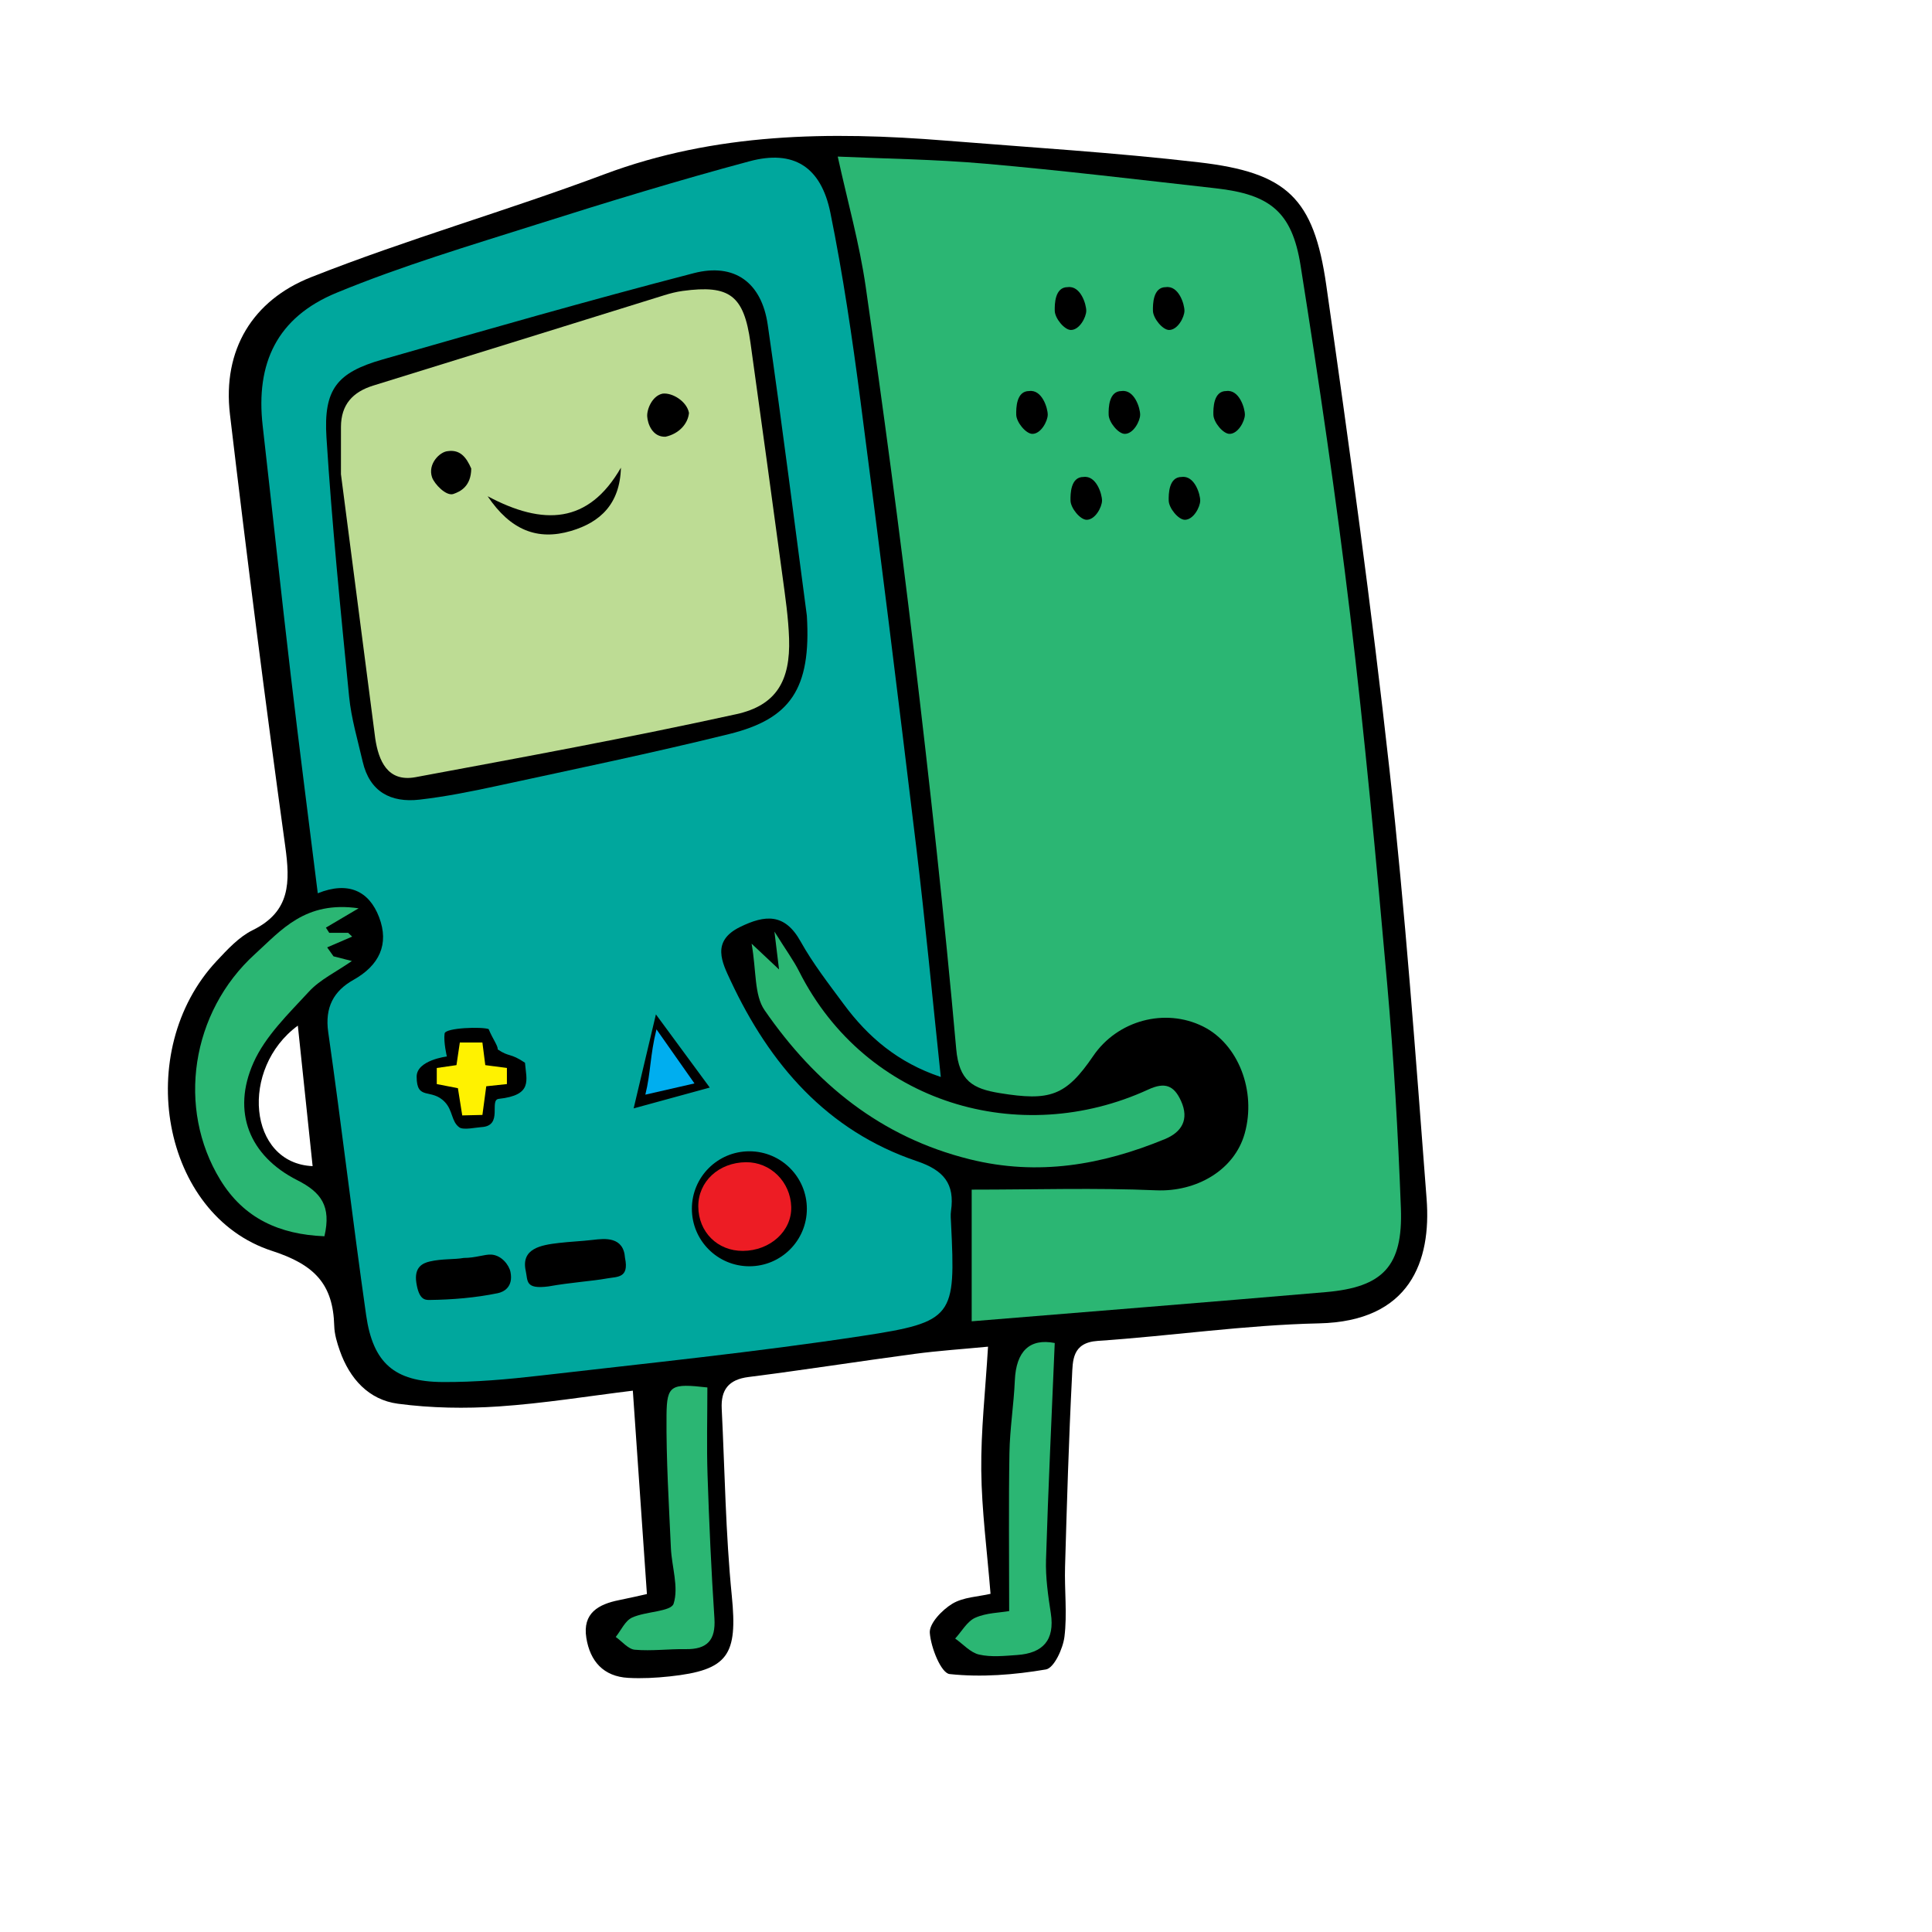
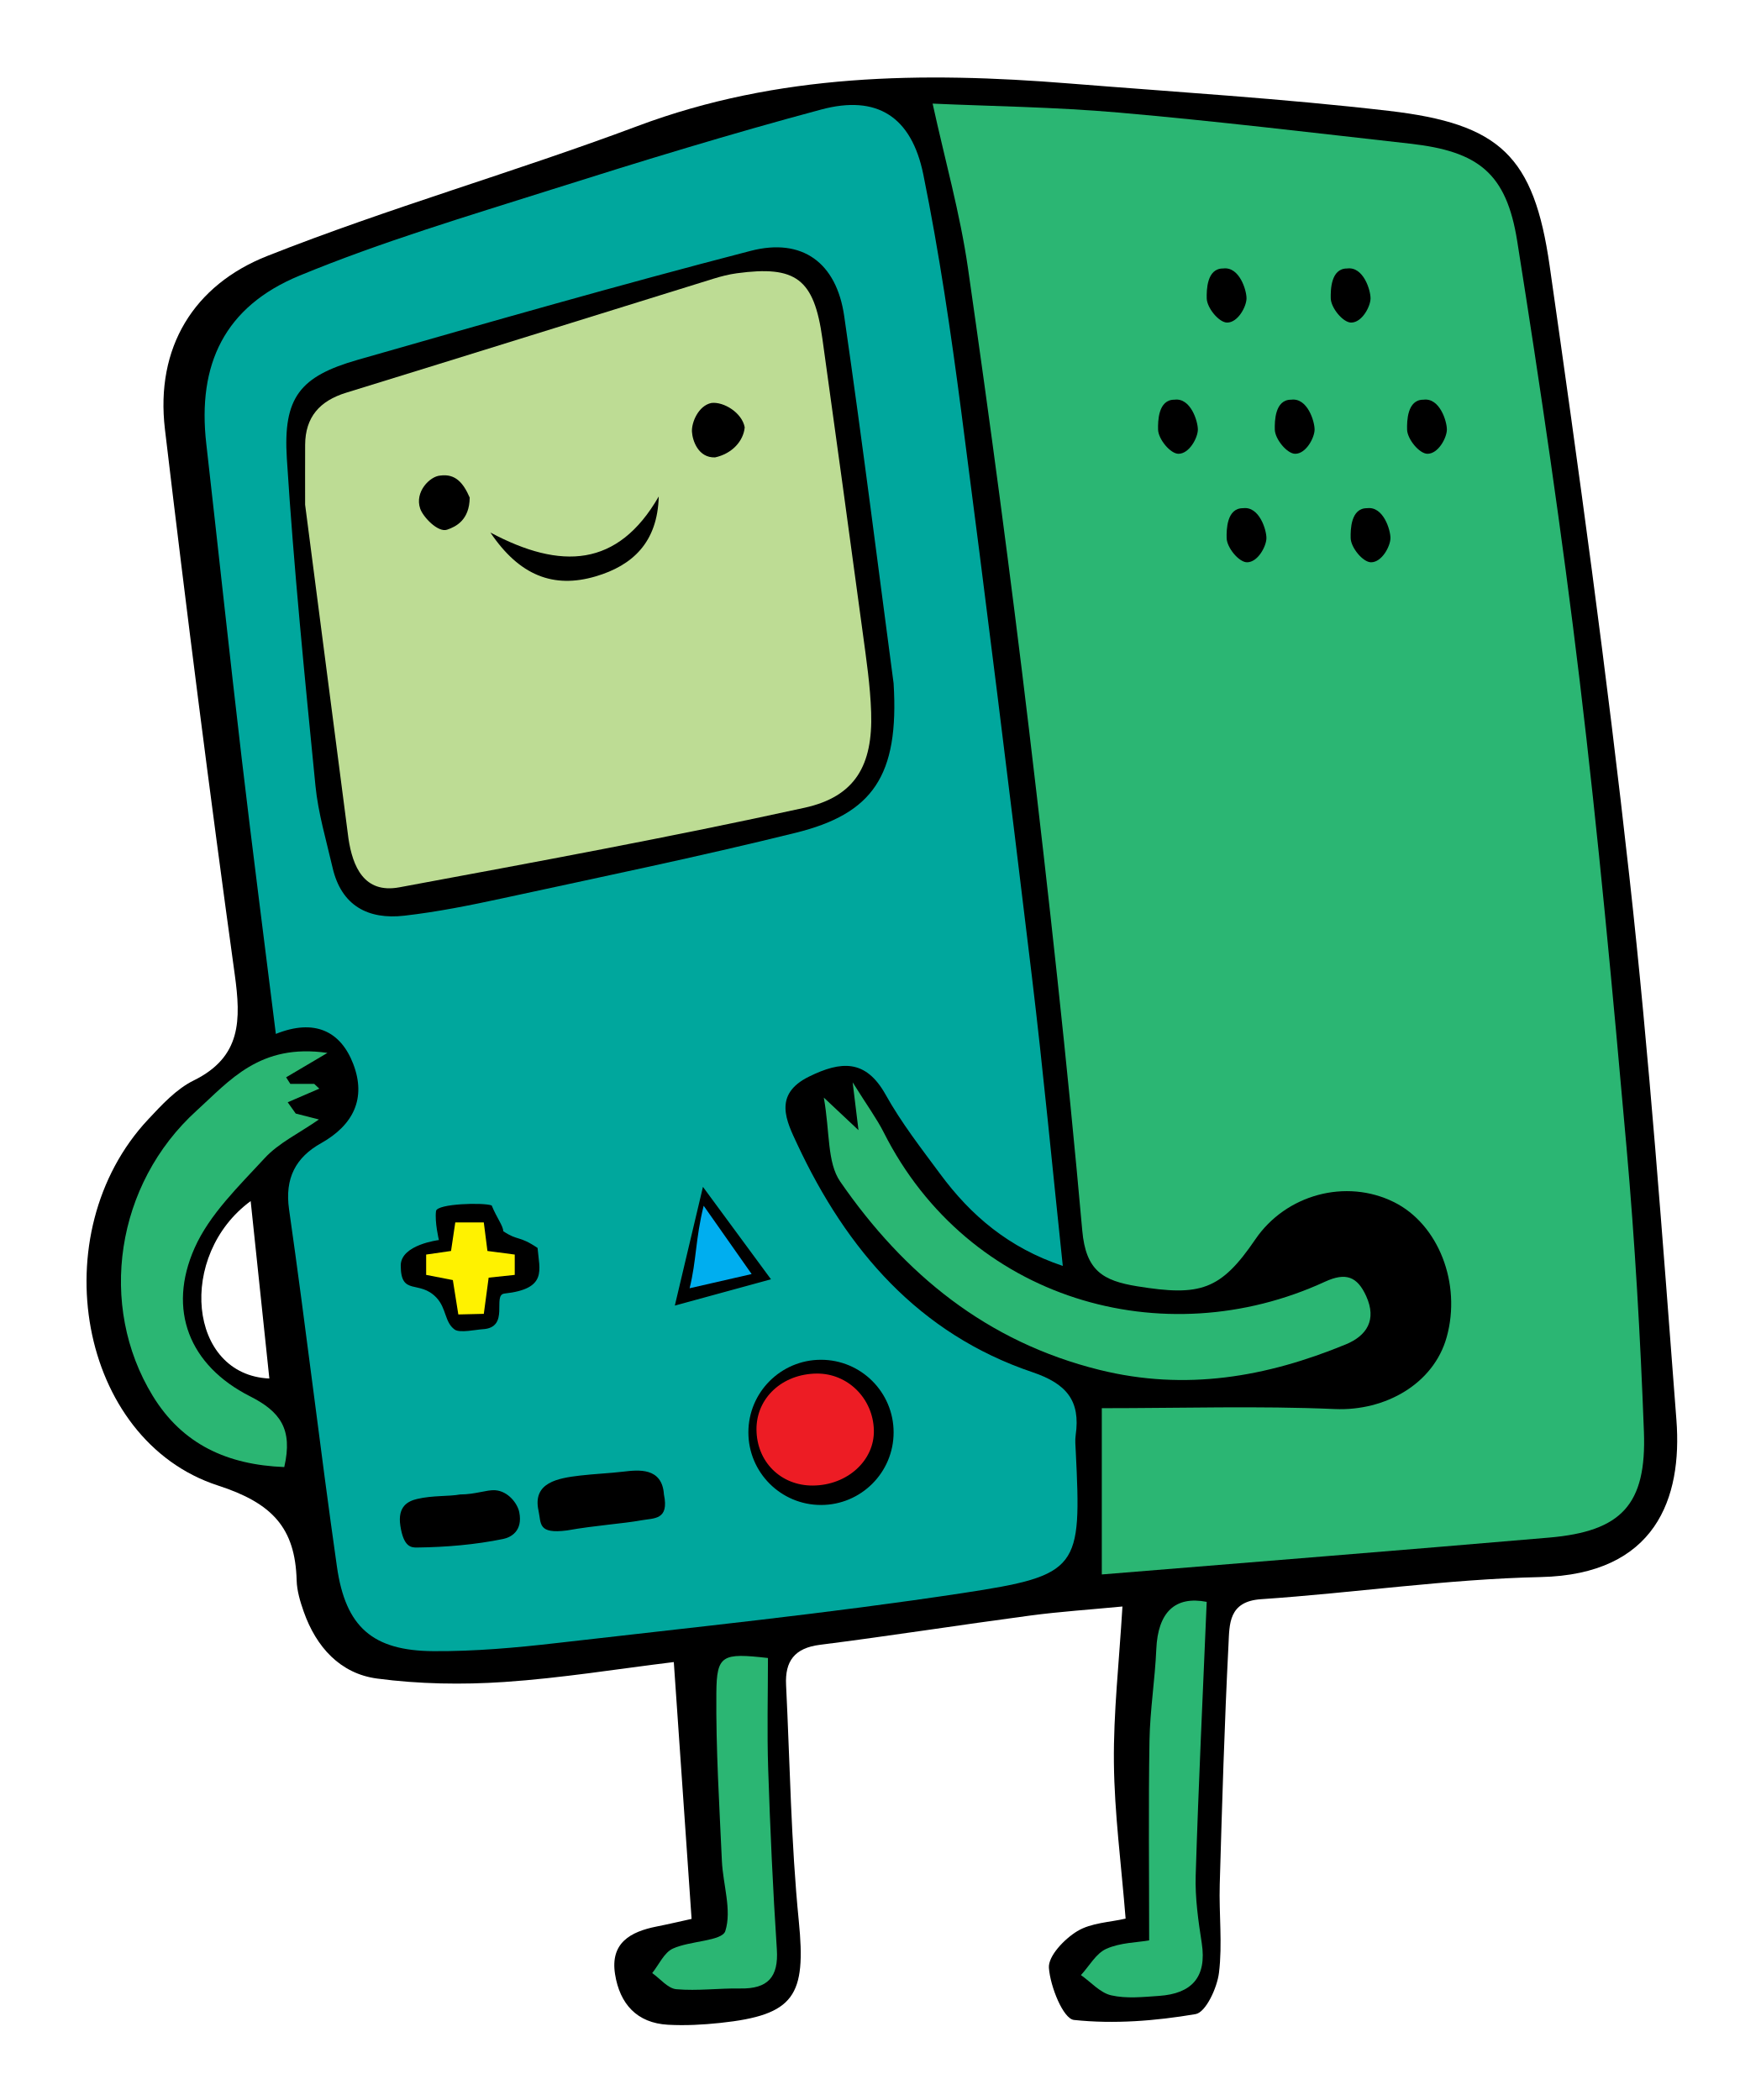
- <svg xmlns="http://www.w3.org/2000/svg" version="1.1" id="Layer_1" x="0px" y="0px" width="864px" height="864px" viewBox="0 0 864 864" enable-background="new 0 0 864 864" xml:space="preserve">
-   <path fill-rule="evenodd" clip-rule="evenodd" d="M442.973,712.764c-1.557-19.43-3.957-37.291-4.145-55.178  c-0.187-17.795,1.849-35.617,3.024-55.348c-11.438,1.102-22.155,1.805-32.776,3.221c-24.807,3.311-49.538,7.199-74.362,10.35  c-8.978,1.139-12.371,5.805-11.957,14.189c1.377,27.877,1.742,55.859,4.503,83.602c2.64,26.504-1.438,33.293-27.825,36.105  c-6.115,0.652-12.34,0.984-18.47,0.648c-11.091-0.605-17.086-7.449-18.754-17.879c-1.772-11.078,5.409-15.066,14.729-16.912  c4.563-0.902,9.093-1.977,12.362-2.695c-2.089-30.186-4.129-59.668-6.295-90.953c-19.924,2.434-39.902,5.703-60.008,7.055  c-14.945,1.006-30.221,0.756-45.046-1.215c-13.074-1.738-21.58-11.188-25.977-23.701c-1.249-3.555-2.4-7.352-2.501-11.068  c-0.503-18.662-8.701-27.381-27.842-33.586c-49.428-16.025-62.426-89.363-24.744-129.642c4.825-5.157,9.96-10.763,16.117-13.792  c16.962-8.344,16.775-21.455,14.546-37.578c-8.886-64.264-17.081-128.631-24.714-193.057c-3.43-28.956,10.234-51.068,36.232-61.35  c43.031-17.018,87.74-29.752,131.098-46.005c49.809-18.672,100.938-19.256,152.738-15.09c37.77,3.039,75.632,5.333,113.249,9.707  c39.365,4.574,51.369,15.895,56.951,54.888c10.312,72.038,20.242,144.166,28.251,216.486c7.076,63.899,11.727,128.082,16.63,192.203  c2.114,27.654-7.251,54.756-48.116,55.646c-33.028,0.719-65.947,5.607-98.97,7.84c-11.551,0.781-11.141,8.924-11.497,15.926  c-1.444,28.352-2.283,56.736-3.106,85.113c-0.302,10.426,0.998,20.986-0.271,31.262c-0.661,5.354-4.67,14.014-8.284,14.629  c-14.144,2.41-28.881,3.582-43.061,2.066c-3.805-0.406-8.384-11.811-8.869-18.439c-0.307-4.191,5.49-10.236,10.04-12.996  C430.795,714.217,437.463,714.062,442.973,712.764z M139.806,521.502c-2.226-21.144-4.332-41.171-6.612-62.839  C107.096,477.852,111.001,520.24,139.806,521.502z" />
-   <path fill-rule="evenodd" clip-rule="evenodd" fill="#BDDC94" d="M152.473,212.065c0-7.059-0.026-14.118,0.007-21.178  c0.047-9.904,5.202-15.61,14.509-18.48c43.373-13.375,86.692-26.925,130.042-40.37c2.698-0.837,5.475-1.551,8.267-1.93  c21.007-2.852,27.38,1.996,30.317,23.161c4.818,34.701,9.605,69.407,14.285,104.126c1.262,9.372,2.674,18.783,2.98,28.21  c0.609,18.689-5.592,29.827-23.594,33.779c-47.589,10.447-95.543,19.269-143.456,28.174c-12.583,2.338-16.522-7.467-18.012-17.251  L152.473,212.065z M218.068,221.911c10.258,15.226,22.318,19.948,37.281,15.531c13.033-3.848,21.902-12.011,22.328-28.295  C263.193,234.323,243.002,235.209,218.068,221.911z M210.743,209.531c-2.269-5.221-5.073-8.531-10.449-7.781  c-3.624,0.25-9.124,5.75-7.078,11.709c1.022,2.977,6.316,8.552,9.525,7.452C205.881,219.835,210.67,217.5,210.743,209.531z   M308.114,184.661c-0.943-5.161-7.443-9.161-11.8-8.625c-4.624,0.964-7.071,6.943-6.878,10.192c0.19,3.179,2.254,9.272,8.168,9.083  C303.67,194,307.67,189.5,308.114,184.661z" />
-   <path fill-rule="evenodd" clip-rule="evenodd" fill="#ED1C24" d="M332.232,559.405c-11.336,0.067-19.876-8.418-19.953-19.83  c-0.076-11.173,9.151-19.731,21.371-19.826c10.938-0.084,19.896,8.795,20.191,20.008  C354.124,550.523,344.436,559.334,332.232,559.405z" />
-   <polygon fill-rule="evenodd" clip-rule="evenodd" fill="#FFF200" points="226.692,477.608 217.025,476.333 215.736,466.222   205.639,466.222 204.135,476.333 195.326,477.608 195.326,484.805 204.779,486.645 206.715,498.817 215.738,498.603   217.455,485.785 226.692,484.805 " />
-   <path fill="#00A79D" d="M425.317,547.219c-0.093-1.893-0.289-3.828-0.022-5.683c1.758-12.195-3.267-18.207-15.294-22.269  c-40.226-13.587-65.774-43.313-83.245-80.656c-3.826-8.175-8.782-17.699,4.181-24.05c11.19-5.482,19.987-6.28,27.085,6.45  c5.508,9.88,12.557,18.941,19.312,28.078c10.852,14.685,24.243,26.134,43.396,32.543c-3.719-35.095-6.895-68.907-10.955-102.614  c-8.029-66.665-16.283-133.307-24.984-199.887c-3.672-28.101-7.797-56.208-13.433-83.964c-4.191-20.643-16.486-28.316-36.132-23.055  c-31.887,8.539-63.492,18.207-94.969,28.181c-30.156,9.555-60.613,18.615-89.796,30.66c-26.573,10.969-36.168,31.459-32.991,59.444  c4.216,37.133,8.18,74.295,12.538,111.411c3.781,32.2,7.958,64.354,12.1,97.666c13.654-5.492,22.945-1.026,27.418,10.677  c4.615,12.08,0.118,21.557-11.437,28.038c-8.878,4.98-12.888,12.318-11.304,23.409c6.019,42.128,10.942,84.412,16.953,126.542  c3.053,21.399,12.644,29.768,34.133,29.913c14.626,0.101,29.331-1.216,43.884-2.898c47.921-5.539,95.956-10.436,143.626-17.684  C426.729,591.186,427.366,588.865,425.317,547.219z M162.188,340.577c-2.216-9.635-5.093-19.241-6.059-29.018  c-3.813-38.587-7.68-77.193-10.128-115.88c-1.369-21.652,4.683-29.078,25.093-34.92c46.272-13.243,92.55-26.516,139.134-38.591  c18.268-4.734,30.37,4.184,33.104,23.061c6.639,45.832,12.396,91.79,17.496,130.096c2.017,32.853-7.482,46.194-34.684,52.925  c-34.374,8.504-69.08,15.677-103.695,23.18c-11.525,2.498-23.146,4.832-34.844,6.173  C174.817,359.067,165.303,354.125,162.188,340.577z M222.61,578.318c-9.969,2.046-20.273,2.906-30.468,3.032  c-2.102,0.026-4.782-0.089-5.947-7.674c-1.082-7.044,2.84-8.786,5.987-9.53c5.458-1.291,11.153-0.835,15.182-1.586  c5.333,0,9.417-1.691,12.374-1.497c4.614,0.303,7.947,4.703,8.559,7.805C229.619,575.575,225.232,577.781,222.61,578.318z   M223.04,491.417c-4.444,0.486,2.142,12.111-7.734,12.63c-2.158,0.113-8.071,1.436-9.883,0.124  c-3.596-2.602-2.863-7.49-6.445-11.296c-6.104-6.485-12.648-0.39-12.649-11.392c-0.001-7.397,13.509-9.018,13.509-9.018  s-1.536-6.396-1.015-10.264c0.357-2.653,16.913-3.09,19.706-1.982c1.782,4.383,4.136,7.335,4.082,9.108  c5.272,3.555,5.459,1.419,12.163,5.937C235.417,483.104,238.367,489.74,223.04,491.417z M271.413,571.729  c-6.462,1.188-16.039,1.759-26.167,3.567c-10.473,1.358-9.142-2.437-10.14-6.984c-2.2-10.028,6.929-11.529,14.743-12.445  c5.139-0.602,10.175-0.785,15.337-1.392c5.23-0.614,13.693-1.613,14.324,8.079C281.428,571.729,275.984,570.888,271.413,571.729z   M293.326,453.638l24.089,32.726l-34.046,9.314L293.326,453.638z M335.121,566.285c-14.199,0-25.71-11.511-25.71-25.71  s11.511-25.71,25.71-25.71s25.71,11.511,25.71,25.71S349.32,566.285,335.121,566.285z" />
-   <path fill="#00AEEF" d="M293.582,460.321c-2.935,11.8-2.522,19.326-4.982,29.219c9.198-2.105,13.705-3.14,21.969-5.031  C304.688,476.137,300.029,469.503,293.582,460.321z" />
-   <g>
-     <path fill-rule="evenodd" clip-rule="evenodd" fill="#2BB673" d="M336.121,422.019c5.069,4.764,7.61,7.151,12.272,11.533   c-0.744-6.118-1.143-9.393-2.062-16.936c5.217,8.353,8.551,12.869,11.045,17.809c29.936,59.308,98.948,79.16,156.173,52.801   c7.395-3.407,11.454-1.843,14.606,5.112c3.826,8.442,0.168,14.037-7.245,17.087c-28.106,11.568-56.683,16.578-87.171,9.026   c-39.923-9.889-69.217-33.943-91.822-66.7C337.248,444.983,338.302,434.265,336.121,422.019z" />
-     <path fill-rule="evenodd" clip-rule="evenodd" fill="#2BB673" d="M145.086,552.861c-20.112-0.801-36.022-7.969-46.575-25.236   c-19.552-31.991-13.14-74.978,15.569-101.01c11.675-10.588,22.37-23.901,46.296-20.418c-6.827,4.033-10.73,6.338-14.631,8.643   c0.498,0.776,0.997,1.551,1.494,2.326c2.82,0,5.641,0,8.461,0c0.598,0.563,1.195,1.125,1.792,1.686   c-3.727,1.61-7.454,3.218-11.182,4.828c0.945,1.33,1.891,2.662,2.836,3.992c2.242,0.573,4.484,1.144,8.218,2.098   c-7.139,4.958-14.242,8.308-19.173,13.658c-9.134,9.913-19.524,19.876-24.842,31.838c-9.733,21.896-1.932,41.62,19.584,52.516   C143.624,533.195,148.209,539.364,145.086,552.861z" />
-     <path fill-rule="evenodd" clip-rule="evenodd" fill="#2BB673" d="M451.306,720.482c0-24.685-0.268-47.704,0.118-70.713   c0.183-10.81,1.947-21.583,2.413-32.397c0.564-13.142,6.677-18.953,17.846-16.777c-1.353,32.387-2.904,64.632-3.898,96.894   c-0.245,7.962,0.922,16.044,2.144,23.961c1.864,12.087-3.566,17.885-15.112,18.684c-5.648,0.391-11.561,1.031-16.951-0.2   c-3.911-0.893-7.163-4.675-10.708-7.167c2.953-3.207,5.337-7.682,8.992-9.309C441.099,721.251,447.021,721.229,451.306,720.482z" />
-     <path fill-rule="evenodd" clip-rule="evenodd" fill="#2BB673" d="M316.341,620.475c0,12.996-0.356,26.177,0.082,39.33   c0.707,21.295,1.661,42.594,3.067,63.853c0.652,9.864-3.228,14.011-12.909,13.85c-7.562-0.125-15.185,0.922-22.677,0.26   c-2.993-0.264-5.705-3.715-8.544-5.717c2.396-2.98,4.204-7.243,7.313-8.668c6.118-2.804,17.418-2.609,18.568-6.211   c2.366-7.408-0.833-16.485-1.213-24.9c-0.894-19.801-2.136-39.623-1.958-59.425C298.19,619.345,300.126,618.646,316.341,620.475z" />
-     <path fill-rule="evenodd" clip-rule="evenodd" fill="#2BB673" d="M626.481,540.333c-1.256-33.577-3.188-67.167-6.153-100.635   c-4.886-55.125-9.991-110.259-16.576-165.2c-6.241-52.066-13.921-103.982-22.132-155.779c-3.812-24.049-13.675-31.79-37.928-34.512   c-34.308-3.849-68.595-7.977-102.979-10.994c-22.839-2.003-45.832-2.269-66.072-3.19c4.38,20.014,9.733,38.93,12.509,58.22   c7.808,54.268,15.093,108.623,21.576,163.064c7.047,59.176,13.609,118.43,18.897,177.784c1.272,14.271,7.318,17.778,19.482,19.755   c22.368,3.632,29.54,1.376,41.787-16.608c10.851-15.934,32.104-21.646,49.11-13.196c15.741,7.82,23.937,28.837,18.646,47.813   c-4.629,16.599-21.809,26.235-39.607,25.46c-26.961-1.174-54.011-0.306-82.498-0.306c0,17.734,0,37.658,0,58.88   c51.791-4.247,105.084-8.473,158.349-13.049C618.512,575.641,627.45,566.217,626.481,540.333z M536.741,223.91   c-0.038,2.876-3.027,8.543-6.865,8.543c-2.882,0-7.144-5.194-7.222-8.563c-0.067-2.91-0.001-10.64,5.807-10.592   C534.23,212.536,536.777,221.047,536.741,223.91z M521.412,128.41c5.77-0.761,8.316,7.75,8.28,10.613   c-0.038,2.876-3.027,8.543-6.865,8.543c-2.882,0-7.144-5.194-7.222-8.563C515.538,136.092,515.604,128.362,521.412,128.41z    M501.602,174.875c5.77-0.761,8.316,7.75,8.28,10.613c-0.038,2.876-3.027,8.543-6.865,8.543c-2.882,0-7.144-5.194-7.222-8.563   C495.728,182.557,495.794,174.827,501.602,174.875z M492.829,223.91c-0.038,2.876-3.027,8.543-6.865,8.543   c-2.882,0-7.144-5.194-7.222-8.563c-0.067-2.91-0.001-10.64,5.807-10.592C490.318,212.536,492.865,221.047,492.829,223.91z    M477.5,128.41c5.77-0.761,8.316,7.75,8.28,10.613c-0.038,2.876-3.027,8.543-6.865,8.543c-2.882,0-7.144-5.194-7.222-8.563   C471.626,136.092,471.692,128.362,477.5,128.41z M454.466,185.467c-0.067-2.91-0.001-10.64,5.807-10.592   c5.77-0.761,8.316,7.75,8.28,10.613c-0.038,2.876-3.027,8.543-6.865,8.543C458.806,194.03,454.544,188.836,454.466,185.467z    M549.854,194.03c-2.882,0-7.144-5.195-7.222-8.564c-0.067-2.91-0.001-10.64,5.807-10.592c5.77-0.761,8.316,7.75,8.28,10.613   C556.681,188.363,553.691,194.03,549.854,194.03z" />
+ <svg xmlns="http://www.w3.org/2000/svg" version="1.1" width="623.222" height="743.667" enable-background="new 0 0 864 864" xml:space="preserve">
+   <rect id="backgroundrect" width="100%" height="100%" x="0" y="0" fill="none" stroke="none" class="" style="" />
+   <g class="currentLayer" style="">
+     <path fill-rule="evenodd" clip-rule="evenodd" d="M398.529,679.431 c-1.557,-19.43 -3.957,-37.291 -4.145,-55.178 c-0.187,-17.795 1.849,-35.617 3.024,-55.348 c-11.438,1.102 -22.155,1.805 -32.776,3.221 c-24.807,3.311 -49.538,7.199 -74.362,10.35 c-8.978,1.139 -12.371,5.805 -11.957,14.189 c1.377,27.877 1.742,55.859 4.503,83.602 c2.64,26.504 -1.438,33.293 -27.825,36.105 c-6.115,0.652 -12.34,0.984 -18.47,0.648 c-11.091,-0.605 -17.086,-7.449 -18.754,-17.879 c-1.772,-11.078 5.409,-15.066 14.729,-16.912 c4.563,-0.902 9.093,-1.977 12.362,-2.695 c-2.089,-30.186 -4.129,-59.668 -6.295,-90.953 c-19.924,2.434 -39.902,5.703 -60.008,7.055 c-14.945,1.006 -30.221,0.756 -45.046,-1.215 c-13.074,-1.738 -21.58,-11.188 -25.977,-23.701 c-1.249,-3.555 -2.4,-7.352 -2.501,-11.068 c-0.503,-18.662 -8.701,-27.381 -27.842,-33.586 c-49.428,-16.025 -62.426,-89.363 -24.744,-129.642 c4.825,-5.157 9.96,-10.763 16.117,-13.792 c16.962,-8.344 16.775,-21.455 14.546,-37.578 c-8.886,-64.264 -17.081,-128.631 -24.714,-193.057 c-3.43,-28.956 10.234,-51.068 36.232,-61.35 c43.031,-17.018 87.74,-29.752 131.098,-46.005 c49.809,-18.672 100.938,-19.256 152.738,-15.09 c37.77,3.039 75.632,5.333 113.249,9.707 c39.365,4.574 51.369,15.895 56.951,54.888 c10.312,72.038 20.242,144.166 28.251,216.486 c7.076,63.899 11.727,128.082 16.63,192.203 c2.114,27.654 -7.251,54.756 -48.116,55.646 c-33.028,0.719 -65.947,5.607 -98.97,7.84 c-11.551,0.781 -11.141,8.924 -11.497,15.926 c-1.444,28.352 -2.283,56.736 -3.106,85.113 c-0.302,10.426 0.998,20.986 -0.271,31.262 c-0.661,5.354 -4.67,14.014 -8.284,14.629 c-14.144,2.41 -28.881,3.582 -43.061,2.066 c-3.805,-0.406 -8.384,-11.811 -8.869,-18.439 c-0.307,-4.191 5.49,-10.236 10.04,-12.996 C386.351,680.884 393.019,680.729 398.529,679.431 zM95.362,488.169 c-2.226,-21.144 -4.332,-41.171 -6.612,-62.839 C62.652,444.519 66.557,486.907 95.362,488.169 z" id="svg_1" class="" />
+     <path fill-rule="evenodd" clip-rule="evenodd" fill="#BDDC94" d="M108.029,178.732 c0,-7.059 -0.026,-14.118 0.007,-21.178 c0.047,-9.904 5.202,-15.61 14.509,-18.48 c43.373,-13.375 86.692,-26.925 130.042,-40.37 c2.698,-0.837 5.475,-1.551 8.267,-1.93 c21.007,-2.852 27.38,1.996 30.317,23.161 c4.818,34.701 9.605,69.407 14.285,104.126 c1.262,9.372 2.674,18.783 2.98,28.21 c0.609,18.689 -5.592,29.827 -23.594,33.779 c-47.589,10.447 -95.543,19.269 -143.456,28.174 c-12.583,2.338 -16.522,-7.467 -18.012,-17.251 L108.029,178.732 zM173.624,188.578 c10.258,15.226 22.318,19.948 37.281,15.531 c13.033,-3.848 21.902,-12.011 22.328,-28.295 C218.749,200.99 198.558,201.876 173.624,188.578 zM166.299,176.198 c-2.269,-5.221 -5.073,-8.531 -10.449,-7.781 c-3.624,0.25 -9.124,5.75 -7.078,11.709 c1.022,2.977 6.316,8.552 9.525,7.452 C161.437,186.502 166.226,184.167 166.299,176.198 zM263.67,151.328 c-0.943,-5.161 -7.443,-9.161 -11.8,-8.625 c-4.624,0.964 -7.071,6.943 -6.878,10.192 c0.19,3.179 2.254,9.272 8.168,9.083 C259.226,160.667 263.226,156.167 263.67,151.328 z" id="svg_2" class="" />
+     <path fill-rule="evenodd" clip-rule="evenodd" fill="#ED1C24" d="M287.788,526.072 c-11.336,0.067 -19.876,-8.418 -19.953,-19.83 c-0.076,-11.173 9.151,-19.731 21.371,-19.826 c10.938,-0.084 19.896,8.795 20.191,20.008 C309.68,517.19 299.992,526.001 287.788,526.072 z" id="svg_3" class="" />
+     <polygon fill-rule="evenodd" clip-rule="evenodd" fill="#FFF200" points="182.248,444.275 172.581,443 171.292,432.889 161.195,432.889 159.691,443 150.882,444.275 150.882,451.472 160.335,453.312 162.271,465.484 171.294,465.27 173.011,452.452 182.248,451.472 " id="svg_4" class="" />
+     <path fill="#00A79D" d="M380.873,513.886 c-0.093,-1.893 -0.289,-3.828 -0.022,-5.683 c1.758,-12.195 -3.267,-18.207 -15.294,-22.269 c-40.226,-13.587 -65.774,-43.313 -83.245,-80.656 c-3.826,-8.175 -8.782,-17.699 4.181,-24.05 c11.19,-5.482 19.987,-6.28 27.085,6.45 c5.508,9.88 12.557,18.941 19.312,28.078 c10.852,14.685 24.243,26.134 43.396,32.543 c-3.719,-35.095 -6.895,-68.907 -10.955,-102.614 c-8.029,-66.665 -16.283,-133.307 -24.984,-199.887 c-3.672,-28.101 -7.797,-56.208 -13.433,-83.964 c-4.191,-20.643 -16.486,-28.316 -36.132,-23.055 c-31.887,8.539 -63.492,18.207 -94.969,28.181 c-30.156,9.555 -60.613,18.615 -89.796,30.66 c-26.573,10.969 -36.168,31.459 -32.991,59.444 c4.216,37.133 8.18,74.295 12.538,111.411 c3.781,32.2 7.958,64.354 12.1,97.666 c13.654,-5.492 22.945,-1.026 27.418,10.677 c4.615,12.08 0.118,21.557 -11.437,28.038 c-8.878,4.98 -12.888,12.318 -11.304,23.409 c6.019,42.128 10.942,84.412 16.953,126.542 c3.053,21.399 12.644,29.768 34.133,29.913 c14.626,0.101 29.331,-1.216 43.884,-2.898 c47.921,-5.539 95.956,-10.436 143.626,-17.684 C382.285,557.853 382.922,555.532 380.873,513.886 zM117.744,307.244 c-2.216,-9.635 -5.093,-19.241 -6.059,-29.018 c-3.813,-38.587 -7.68,-77.193 -10.128,-115.88 c-1.369,-21.652 4.683,-29.078 25.093,-34.92 c46.272,-13.243 92.55,-26.516 139.134,-38.591 c18.268,-4.734 30.37,4.184 33.104,23.061 c6.639,45.832 12.396,91.79 17.496,130.096 c2.017,32.853 -7.482,46.194 -34.684,52.925 c-34.374,8.504 -69.08,15.677 -103.695,23.18 c-11.525,2.498 -23.146,4.832 -34.844,6.173 C130.373,325.734 120.859,320.792 117.744,307.244 zM178.166,544.985 c-9.969,2.046 -20.273,2.906 -30.468,3.032 c-2.102,0.026 -4.782,-0.089 -5.947,-7.674 c-1.082,-7.044 2.84,-8.786 5.987,-9.53 c5.458,-1.291 11.153,-0.835 15.182,-1.586 c5.333,0 9.417,-1.691 12.374,-1.497 c4.614,0.303 7.947,4.703 8.559,7.805 C185.175,542.242 180.788,544.448 178.166,544.985 zM178.596,458.084 c-4.444,0.486 2.142,12.111 -7.734,12.63 c-2.158,0.113 -8.071,1.436 -9.883,0.124 c-3.596,-2.602 -2.863,-7.49 -6.445,-11.296 c-6.104,-6.485 -12.648,-0.39 -12.649,-11.392 c-0.001,-7.397 13.509,-9.018 13.509,-9.018 s-1.536,-6.396 -1.015,-10.264 c0.357,-2.653 16.913,-3.09 19.706,-1.982 c1.782,4.383 4.136,7.335 4.082,9.108 c5.272,3.555 5.459,1.419 12.163,5.937 C190.973,449.771 193.923,456.407 178.596,458.084 zM226.969,538.396 c-6.462,1.188 -16.039,1.759 -26.167,3.567 c-10.473,1.358 -9.142,-2.437 -10.14,-6.984 c-2.2,-10.028 6.929,-11.529 14.743,-12.445 c5.139,-0.602 10.175,-0.785 15.337,-1.392 c5.23,-0.614 13.693,-1.613 14.324,8.079 C236.984,538.396 231.54,537.555 226.969,538.396 zM248.882,420.305 l24.089,32.726 l-34.046,9.314 L248.882,420.305 zM290.677,532.952 c-14.199,0 -25.71,-11.511 -25.71,-25.71 s11.511,-25.71 25.71,-25.71 s25.71,11.511 25.71,25.71 S304.876,532.952 290.677,532.952 z" id="svg_5" class="" />
+     <path fill="#00AEEF" d="M249.138,426.988 c-2.935,11.8 -2.522,19.326 -4.982,29.219 c9.198,-2.105 13.705,-3.14 21.969,-5.031 C260.244,442.804 255.585,436.17 249.138,426.988 z" id="svg_6" class="" />
+     <g id="svg_7" class="">
+       <path fill-rule="evenodd" clip-rule="evenodd" fill="#2BB673" d="M291.677,388.686 c5.069,4.764 7.61,7.151 12.272,11.533 c-0.744,-6.118 -1.143,-9.393 -2.062,-16.936 c5.217,8.353 8.551,12.869 11.045,17.809 c29.936,59.308 98.948,79.16 156.173,52.801 c7.395,-3.407 11.454,-1.843 14.606,5.112 c3.826,8.442 0.168,14.037 -7.245,17.087 c-28.106,11.568 -56.683,16.578 -87.171,9.026 c-39.923,-9.889 -69.217,-33.943 -91.822,-66.7 C292.804,411.65 293.858,400.932 291.677,388.686 z" id="svg_8" />
+       <path fill-rule="evenodd" clip-rule="evenodd" fill="#2BB673" d="M100.642,519.528 c-20.112,-0.801 -36.022,-7.969 -46.575,-25.236 c-19.552,-31.991 -13.14,-74.978 15.569,-101.01 c11.675,-10.588 22.37,-23.901 46.296,-20.418 c-6.827,4.033 -10.73,6.338 -14.631,8.643 c0.498,0.776 0.997,1.551 1.494,2.326 c2.82,0 5.641,0 8.461,0 c0.598,0.563 1.195,1.125 1.792,1.686 c-3.727,1.61 -7.454,3.218 -11.182,4.828 c0.945,1.33 1.891,2.662 2.836,3.992 c2.242,0.573 4.484,1.144 8.218,2.098 c-7.139,4.958 -14.242,8.308 -19.173,13.658 c-9.134,9.913 -19.524,19.876 -24.842,31.838 c-9.733,21.896 -1.932,41.62 19.584,52.516 C99.18,499.862 103.765,506.031 100.642,519.528 z" id="svg_9" />
+       <path fill-rule="evenodd" clip-rule="evenodd" fill="#2BB673" d="M406.862,687.149 c0,-24.685 -0.268,-47.704 0.118,-70.713 c0.183,-10.81 1.947,-21.583 2.413,-32.397 c0.564,-13.142 6.677,-18.953 17.846,-16.777 c-1.353,32.387 -2.904,64.632 -3.898,96.894 c-0.245,7.962 0.922,16.044 2.144,23.961 c1.864,12.087 -3.566,17.885 -15.112,18.684 c-5.648,0.391 -11.561,1.031 -16.951,-0.2 c-3.911,-0.893 -7.163,-4.675 -10.708,-7.167 c2.953,-3.207 5.337,-7.682 8.992,-9.309 C396.655,687.918 402.577,687.896 406.862,687.149 z" id="svg_10" />
+       <path fill-rule="evenodd" clip-rule="evenodd" fill="#2BB673" d="M271.897,587.142 c0,12.996 -0.356,26.177 0.082,39.33 c0.707,21.295 1.661,42.594 3.067,63.853 c0.652,9.864 -3.228,14.011 -12.909,13.85 c-7.562,-0.125 -15.185,0.922 -22.677,0.26 c-2.993,-0.264 -5.705,-3.715 -8.544,-5.717 c2.396,-2.98 4.204,-7.243 7.313,-8.668 c6.118,-2.804 17.418,-2.609 18.568,-6.211 c2.366,-7.408 -0.833,-16.485 -1.213,-24.9 c-0.894,-19.801 -2.136,-39.623 -1.958,-59.425 C253.746,586.012 255.682,585.313 271.897,587.142 z" id="svg_11" />
+       <path fill-rule="evenodd" clip-rule="evenodd" fill="#2BB673" d="M582.037,507 c-1.256,-33.577 -3.188,-67.167 -6.153,-100.635 c-4.886,-55.125 -9.991,-110.259 -16.576,-165.2 c-6.241,-52.066 -13.921,-103.982 -22.132,-155.779 c-3.812,-24.049 -13.675,-31.79 -37.928,-34.512 c-34.308,-3.849 -68.595,-7.977 -102.979,-10.994 c-22.839,-2.003 -45.832,-2.269 -66.072,-3.19 c4.38,20.014 9.733,38.93 12.509,58.22 c7.808,54.268 15.093,108.623 21.576,163.064 c7.047,59.176 13.609,118.43 18.897,177.784 c1.272,14.271 7.318,17.778 19.482,19.755 c22.368,3.632 29.54,1.376 41.787,-16.608 c10.851,-15.934 32.104,-21.646 49.11,-13.196 c15.741,7.82 23.937,28.837 18.646,47.813 c-4.629,16.599 -21.809,26.235 -39.607,25.46 c-26.961,-1.174 -54.011,-0.306 -82.498,-0.306 c0,17.734 0,37.658 0,58.88 c51.791,-4.247 105.084,-8.473 158.349,-13.049 C574.068,542.308 583.006,532.884 582.037,507 zM492.297,190.577 c-0.038,2.876 -3.027,8.543 -6.865,8.543 c-2.882,0 -7.144,-5.194 -7.222,-8.563 c-0.067,-2.91 -0.001,-10.64 5.807,-10.592 C489.786,179.203 492.333,187.714 492.297,190.577 zM476.968,95.077 c5.77,-0.761 8.316,7.75 8.28,10.613 c-0.038,2.876 -3.027,8.543 -6.865,8.543 c-2.882,0 -7.144,-5.194 -7.222,-8.563 C471.094,102.759 471.16,95.029 476.968,95.077 zM457.158,141.542 c5.77,-0.761 8.316,7.75 8.28,10.613 c-0.038,2.876 -3.027,8.543 -6.865,8.543 c-2.882,0 -7.144,-5.194 -7.222,-8.563 C451.284,149.224 451.35,141.494 457.158,141.542 zM448.385,190.577 c-0.038,2.876 -3.027,8.543 -6.865,8.543 c-2.882,0 -7.144,-5.194 -7.222,-8.563 c-0.067,-2.91 -0.001,-10.64 5.807,-10.592 C445.874,179.203 448.421,187.714 448.385,190.577 zM433.056,95.077 c5.77,-0.761 8.316,7.75 8.28,10.613 c-0.038,2.876 -3.027,8.543 -6.865,8.543 c-2.882,0 -7.144,-5.194 -7.222,-8.563 C427.182,102.759 427.248,95.029 433.056,95.077 zM410.022,152.134 c-0.067,-2.91 -0.001,-10.64 5.807,-10.592 c5.77,-0.761 8.316,7.75 8.28,10.613 c-0.038,2.876 -3.027,8.543 -6.865,8.543 C414.362,160.697 410.1,155.503 410.022,152.134 zM505.41,160.697 c-2.882,0 -7.144,-5.195 -7.222,-8.564 c-0.067,-2.91 -0.001,-10.64 5.807,-10.592 c5.77,-0.761 8.316,7.75 8.28,10.613 C512.237,155.03 509.247,160.697 505.41,160.697 z" id="svg_12" />
+     </g>
  </g>
</svg>
